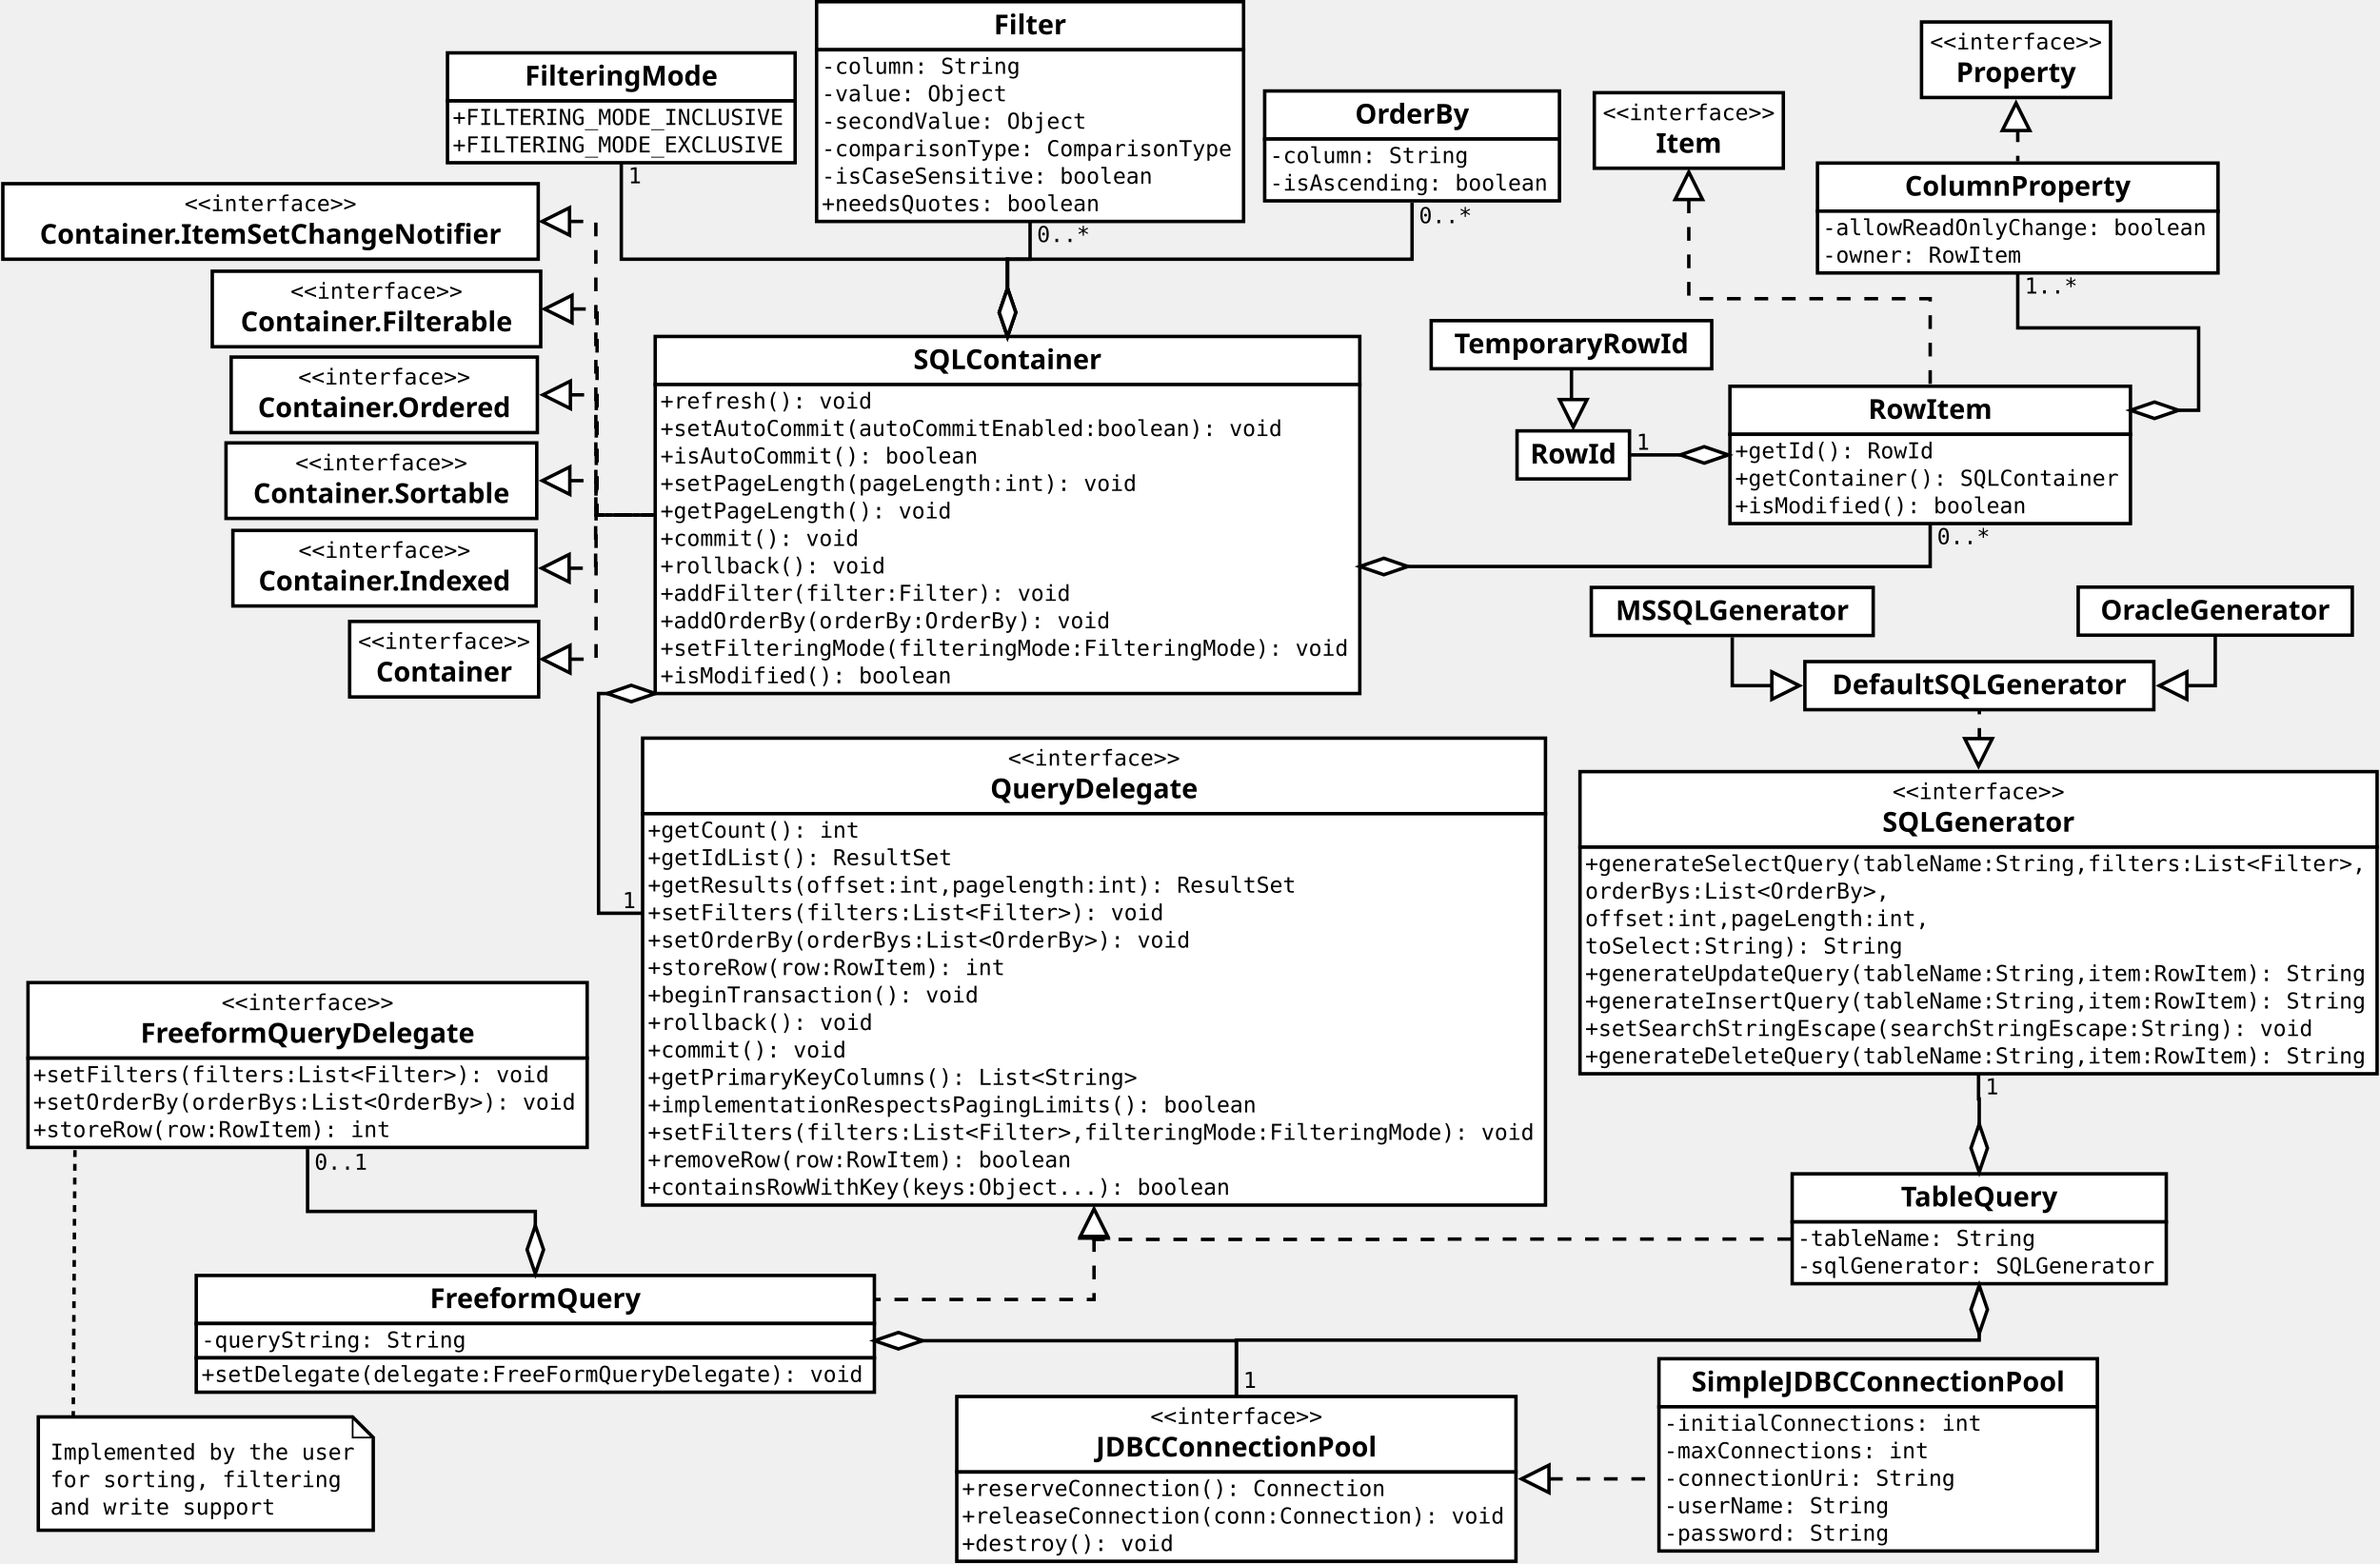
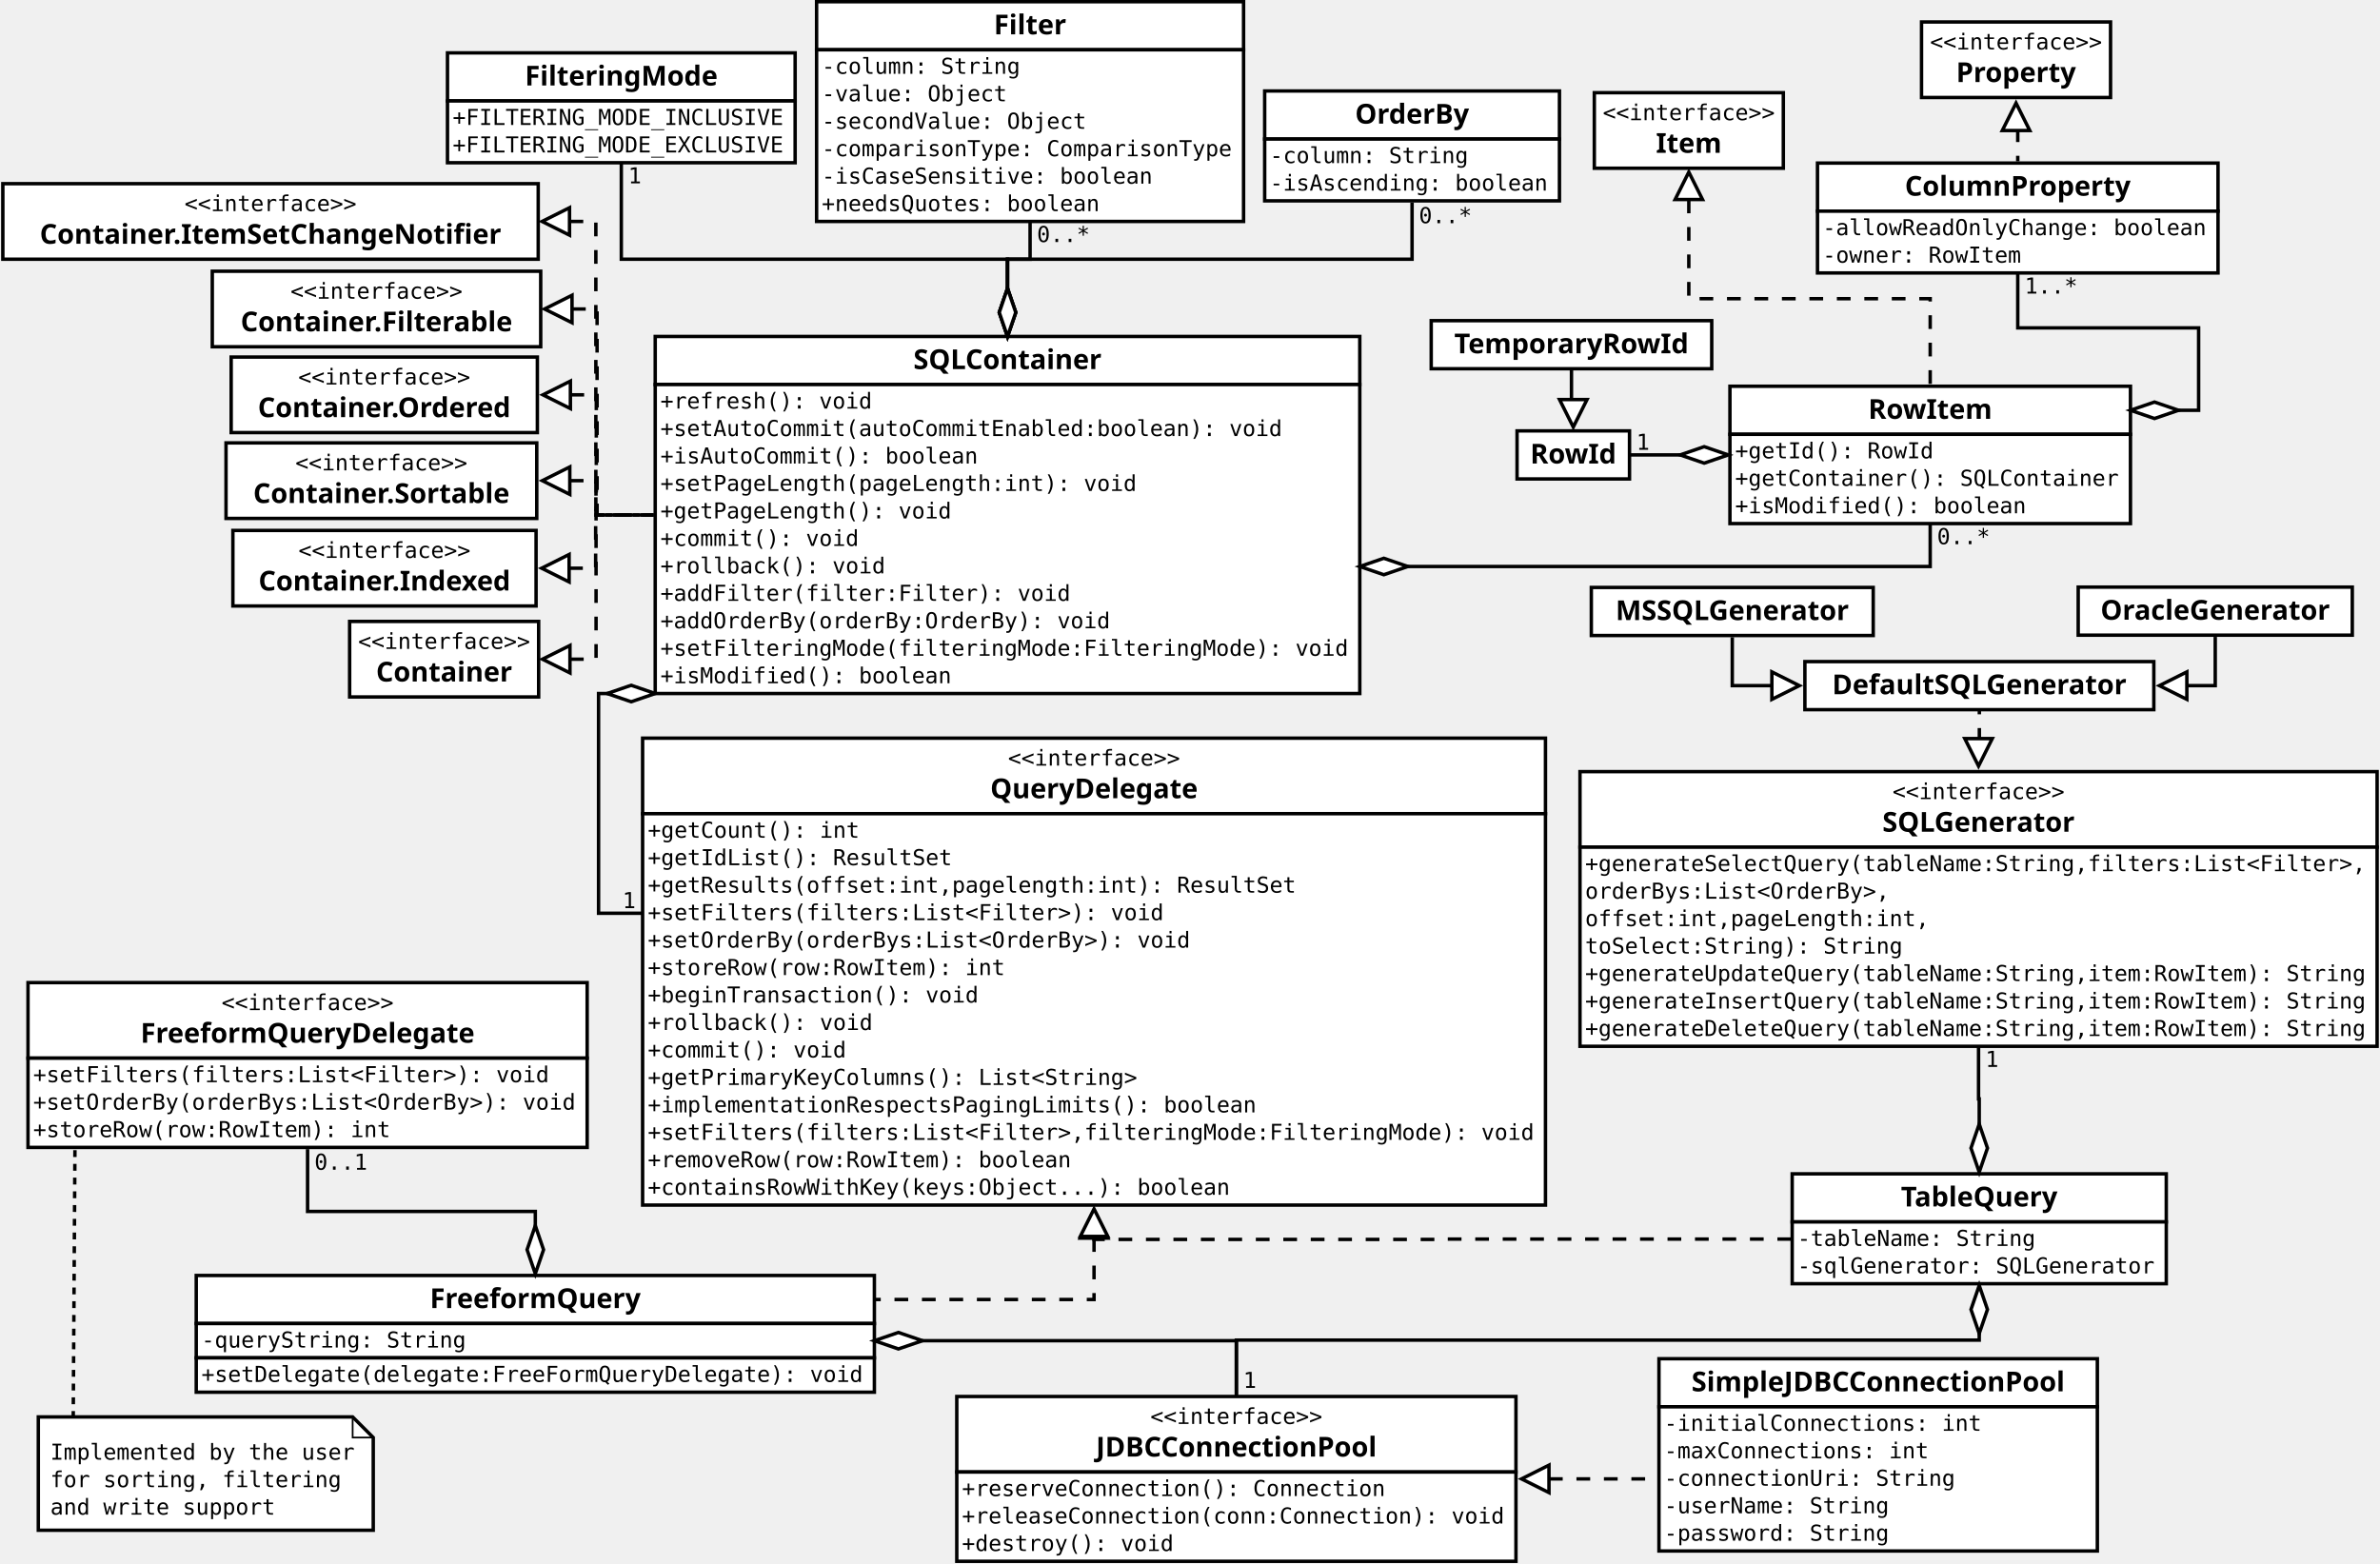
<svg xmlns="http://www.w3.org/2000/svg" width="70cm" height="46cm" viewBox="19 -87 1385 911">
  <g>
    <rect style="fill: #ffffff" x="400" y="109" width="410.4" height="28" />
    <rect style="fill: none; fill-opacity:0; stroke-width: 2; stroke: #000000" x="400" y="109" width="410.4" height="28" />
    <text style="fill: #000000;text-anchor:middle;font-size:16;font-family:sanserif;font-style:normal;font-weight:700" x="605.2" y="128">SQLContainer</text>
    <rect style="fill: #ffffff" x="400" y="137" width="410.4" height="180" />
    <rect style="fill: none; fill-opacity:0; stroke-width: 2; stroke: #000000" x="400" y="137" width="410.4" height="180" />
    <text style="fill: #000000;text-anchor:start;font-size:12.8;font-family:monospace;font-style:normal;font-weight:normal" x="403" y="151">+refresh(): void</text>
    <text style="fill: #000000;text-anchor:start;font-size:12.8;font-family:monospace;font-style:normal;font-weight:normal" x="403" y="167">+setAutoCommit(autoCommitEnabled:boolean): void</text>
    <text style="fill: #000000;text-anchor:start;font-size:12.8;font-family:monospace;font-style:normal;font-weight:normal" x="403" y="183">+isAutoCommit(): boolean</text>
    <text style="fill: #000000;text-anchor:start;font-size:12.8;font-family:monospace;font-style:normal;font-weight:normal" x="403" y="199">+setPageLength(pageLength:int): void</text>
    <text style="fill: #000000;text-anchor:start;font-size:12.8;font-family:monospace;font-style:normal;font-weight:normal" x="403" y="215">+getPageLength(): void</text>
    <text style="fill: #000000;text-anchor:start;font-size:12.8;font-family:monospace;font-style:normal;font-weight:normal" x="403" y="231">+commit(): void</text>
    <text style="fill: #000000;text-anchor:start;font-size:12.8;font-family:monospace;font-style:normal;font-weight:normal" x="403" y="247">+rollback(): void</text>
    <text style="fill: #000000;text-anchor:start;font-size:12.8;font-family:monospace;font-style:normal;font-weight:normal" x="403" y="263">+addFilter(filter:Filter): void</text>
    <text style="fill: #000000;text-anchor:start;font-size:12.8;font-family:monospace;font-style:normal;font-weight:normal" x="403" y="279">+addOrderBy(orderBy:OrderBy): void</text>
    <text style="fill: #000000;text-anchor:start;font-size:12.8;font-family:monospace;font-style:normal;font-weight:normal" x="403" y="295">+setFilteringMode(filteringMode:FilteringMode): void</text>
    <text style="fill: #000000;text-anchor:start;font-size:12.8;font-family:monospace;font-style:normal;font-weight:normal" x="403" y="311">+isModified(): boolean</text>
  </g>
  <g>
    <rect style="fill: #ffffff" x="222" y="275" width="110.1" height="44" />
    <rect style="fill: none; fill-opacity:0; stroke-width: 2; stroke: #000000" x="222" y="275" width="110.1" height="44" />
    <text style="fill: #000000;text-anchor:middle;font-size:12.8;font-family:monospace;font-style:normal;font-weight:normal" x="277.05" y="291">&lt;&lt;interface&gt;&gt;</text>
    <text style="fill: #000000;text-anchor:middle;font-size:16;font-family:sanserif;font-style:normal;font-weight:700" x="277.05" y="310">Container</text>
  </g>
  <g>
    <rect style="fill: #ffffff" x="153" y="121" width="178.35" height="44" />
    <rect style="fill: none; fill-opacity:0; stroke-width: 2; stroke: #000000" x="153" y="121" width="178.35" height="44" />
    <text style="fill: #000000;text-anchor:middle;font-size:12.8;font-family:monospace;font-style:normal;font-weight:normal" x="242.175" y="137">&lt;&lt;interface&gt;&gt;</text>
    <text style="fill: #000000;text-anchor:middle;font-size:16;font-family:sanserif;font-style:normal;font-weight:700" x="242.175" y="156">Container.Ordered</text>
  </g>
  <g>
    <rect style="fill: #ffffff" x="142" y="71" width="191.3" height="44" />
    <rect style="fill: none; fill-opacity:0; stroke-width: 2; stroke: #000000" x="142" y="71" width="191.3" height="44" />
    <text style="fill: #000000;text-anchor:middle;font-size:12.8;font-family:monospace;font-style:normal;font-weight:normal" x="237.65" y="87">&lt;&lt;interface&gt;&gt;</text>
    <text style="fill: #000000;text-anchor:middle;font-size:16;font-family:sanserif;font-style:normal;font-weight:700" x="237.65" y="106">Container.Filterable</text>
  </g>
  <g>
    <rect style="fill: #ffffff" x="154" y="222" width="176.6" height="44" />
    <rect style="fill: none; fill-opacity:0; stroke-width: 2; stroke: #000000" x="154" y="222" width="176.6" height="44" />
    <text style="fill: #000000;text-anchor:middle;font-size:12.8;font-family:monospace;font-style:normal;font-weight:normal" x="242.3" y="238">&lt;&lt;interface&gt;&gt;</text>
    <text style="fill: #000000;text-anchor:middle;font-size:16;font-family:sanserif;font-style:normal;font-weight:700" x="242.3" y="257">Container.Indexed</text>
  </g>
  <g>
    <rect style="fill: #ffffff" x="150" y="171" width="181" height="44" />
    <rect style="fill: none; fill-opacity:0; stroke-width: 2; stroke: #000000" x="150" y="171" width="181" height="44" />
    <text style="fill: #000000;text-anchor:middle;font-size:12.8;font-family:monospace;font-style:normal;font-weight:normal" x="240.5" y="187">&lt;&lt;interface&gt;&gt;</text>
    <text style="fill: #000000;text-anchor:middle;font-size:16;font-family:sanserif;font-style:normal;font-weight:700" x="240.5" y="206">Container.Sortable</text>
  </g>
  <g>
    <rect style="fill: #ffffff" x="20" y="20" width="311.85" height="44" />
    <rect style="fill: none; fill-opacity:0; stroke-width: 2; stroke: #000000" x="20" y="20" width="311.85" height="44" />
    <text style="fill: #000000;text-anchor:middle;font-size:12.8;font-family:monospace;font-style:normal;font-weight:normal" x="175.925" y="36">&lt;&lt;interface&gt;&gt;</text>
    <text style="fill: #000000;text-anchor:middle;font-size:16;font-family:sanserif;font-style:normal;font-weight:700" x="175.925" y="55">Container.ItemSetChangeNotifier</text>
  </g>
  <g>
    <polyline style="fill: none; fill-opacity:0; stroke-width: 2; stroke-dasharray: 8; stroke: #000000" points="350.086,42 365.422,42 365.422,213 398.994,213 " />
    <polygon style="fill: #ffffff" points="350.086,34 334.086,42 350.086,50 " />
    <polygon style="fill: none; fill-opacity:0; stroke-width: 2; stroke: #000000" points="350.086,34 334.086,42 350.086,50 " />
  </g>
  <g>
    <polyline style="fill: none; fill-opacity:0; stroke-width: 2; stroke-dasharray: 8; stroke: #000000" points="351.536,93 366.147,93 366.147,213 398.994,213 " />
    <polygon style="fill: #ffffff" points="351.536,85 335.536,93 351.536,101 " />
    <polygon style="fill: none; fill-opacity:0; stroke-width: 2; stroke: #000000" points="351.536,85 335.536,93 351.536,101 " />
  </g>
  <g>
    <polyline style="fill: none; fill-opacity:0; stroke-width: 2; stroke-dasharray: 8; stroke: #000000" points="350.592,143 365.675,143 365.675,213 398.994,213 " />
    <polygon style="fill: #ffffff" points="350.592,135 334.592,143 350.592,151 " />
    <polygon style="fill: none; fill-opacity:0; stroke-width: 2; stroke: #000000" points="350.592,135 334.592,143 350.592,151 " />
  </g>
  <g>
    <polyline style="fill: none; fill-opacity:0; stroke-width: 2; stroke-dasharray: 8; stroke: #000000" points="350.242,193 365.5,193 365.5,213 398.994,213 " />
    <polygon style="fill: #ffffff" points="350.242,185 334.242,193 350.242,201 " />
    <polygon style="fill: none; fill-opacity:0; stroke-width: 2; stroke: #000000" points="350.242,185 334.242,193 350.242,201 " />
  </g>
  <g>
    <polyline style="fill: none; fill-opacity:0; stroke-width: 2; stroke-dasharray: 8; stroke: #000000" points="349.842,244 365.3,244 365.3,213 398.994,213 " />
    <polygon style="fill: #ffffff" points="349.842,236 333.842,244 349.842,252 " />
    <polygon style="fill: none; fill-opacity:0; stroke-width: 2; stroke: #000000" points="349.842,236 333.842,244 349.842,252 " />
  </g>
  <g>
    <polyline style="fill: none; fill-opacity:0; stroke-width: 2; stroke-dasharray: 8; stroke: #000000" points="350.336,297 365.547,297 365.547,213 398.994,213 " />
    <polygon style="fill: #ffffff" points="350.336,289 334.336,297 350.336,305 " />
    <polygon style="fill: none; fill-opacity:0; stroke-width: 2; stroke: #000000" points="350.336,289 334.336,297 350.336,305 " />
  </g>
  <g>
    <rect style="fill: #ffffff" x="494" y="-86" width="248.7" height="28" />
    <rect style="fill: none; fill-opacity:0; stroke-width: 2; stroke: #000000" x="494" y="-86" width="248.7" height="28" />
    <text style="fill: #000000;text-anchor:middle;font-size:16;font-family:sanserif;font-style:normal;font-weight:700" x="618.35" y="-67">Filter</text>
    <rect style="fill: #ffffff" x="494" y="-58" width="248.7" height="100" />
    <rect style="fill: none; fill-opacity:0; stroke-width: 2; stroke: #000000" x="494" y="-58" width="248.7" height="100" />
    <text style="fill: #000000;text-anchor:start;font-size:12.8;font-family:monospace;font-style:normal;font-weight:normal" x="497" y="-44">-column: String</text>
    <text style="fill: #000000;text-anchor:start;font-size:12.8;font-family:monospace;font-style:normal;font-weight:normal" x="497" y="-28">-value: Object</text>
    <text style="fill: #000000;text-anchor:start;font-size:12.8;font-family:monospace;font-style:normal;font-weight:normal" x="497" y="-12">-secondValue: Object</text>
    <text style="fill: #000000;text-anchor:start;font-size:12.8;font-family:monospace;font-style:normal;font-weight:normal" x="497" y="4">-comparisonType: ComparisonType</text>
    <text style="fill: #000000;text-anchor:start;font-size:12.8;font-family:monospace;font-style:normal;font-weight:normal" x="497" y="20">-isCaseSensitive: boolean</text>
    <text style="fill: #000000;text-anchor:start;font-size:12.8;font-family:monospace;font-style:normal;font-weight:normal" x="497" y="36">+needsQuotes: boolean</text>
  </g>
  <g>
    <rect style="fill: #ffffff" x="755" y="-34" width="171.7" height="28" />
    <rect style="fill: none; fill-opacity:0; stroke-width: 2; stroke: #000000" x="755" y="-34" width="171.7" height="28" />
    <text style="fill: #000000;text-anchor:middle;font-size:16;font-family:sanserif;font-style:normal;font-weight:700" x="840.85" y="-15">OrderBy</text>
    <rect style="fill: #ffffff" x="755" y="-6" width="171.7" height="36" />
    <rect style="fill: none; fill-opacity:0; stroke-width: 2; stroke: #000000" x="755" y="-6" width="171.7" height="36" />
    <text style="fill: #000000;text-anchor:start;font-size:12.8;font-family:monospace;font-style:normal;font-weight:normal" x="758" y="8">-column: String</text>
    <text style="fill: #000000;text-anchor:start;font-size:12.8;font-family:monospace;font-style:normal;font-weight:normal" x="758" y="24">-isAscending: boolean</text>
  </g>
  <g>
    <polyline style="fill: none; fill-opacity:0; stroke-width: 2; stroke: #000000" points="605.2,83.828 605.2,64 618.35,64 618.35,42 " />
    <polygon style="fill: #ffffff" points="605.2,109 600.4,95 605.2,81 610,95 " />
    <polygon style="fill: none; fill-opacity:0; stroke-width: 2; stroke: #000000" points="605.2,109 600.4,95 605.2,81 610,95 " />
    <text style="fill: #000000;text-anchor:middle;font-size:12.8;font-family:monospace;font-style:normal;font-weight:normal" x="611.775" y="61" />
    <text style="fill: #000000;text-anchor:start;font-size:12.8;font-family:monospace;font-style:normal;font-weight:normal" x="616.2" y="105" />
    <text style="fill: #000000;text-anchor:start;font-size:12.8;font-family:monospace;font-style:normal;font-weight:normal" x="622.35" y="54">0..*</text>
  </g>
  <g>
    <polyline style="fill: none; fill-opacity:0; stroke-width: 2; stroke: #000000" points="605.2,83.828 605.2,64 840.85,64 840.85,31.008 " />
    <polygon style="fill: #ffffff" points="605.2,109 600.4,95 605.2,81 610,95 " />
    <polygon style="fill: none; fill-opacity:0; stroke-width: 2; stroke: #000000" points="605.2,109 600.4,95 605.2,81 610,95 " />
    <text style="fill: #000000;text-anchor:middle;font-size:12.8;font-family:monospace;font-style:normal;font-weight:normal" x="723.025" y="61" />
    <text style="fill: #000000;text-anchor:start;font-size:12.8;font-family:monospace;font-style:normal;font-weight:normal" x="616.2" y="105" />
    <text style="fill: #000000;text-anchor:start;font-size:12.8;font-family:monospace;font-style:normal;font-weight:normal" x="844.85" y="43.008"> 0..*</text>
    <text style="fill: #000000;text-anchor:start;font-size:12.8;font-family:monospace;font-style:normal;font-weight:normal" x="844.85" y="59.008" />
  </g>
  <g>
    <rect style="fill: #ffffff" x="1026" y="138" width="233.3" height="28" />
    <rect style="fill: none; fill-opacity:0; stroke-width: 2; stroke: #000000" x="1026" y="138" width="233.3" height="28" />
    <text style="fill: #000000;text-anchor:middle;font-size:16;font-family:sanserif;font-style:normal;font-weight:700" x="1142.65" y="157">RowItem</text>
    <rect style="fill: #ffffff" x="1026" y="166" width="233.3" height="52" />
    <rect style="fill: none; fill-opacity:0; stroke-width: 2; stroke: #000000" x="1026" y="166" width="233.3" height="52" />
    <text style="fill: #000000;text-anchor:start;font-size:12.8;font-family:monospace;font-style:normal;font-weight:normal" x="1029" y="180">+getId(): RowId</text>
    <text style="fill: #000000;text-anchor:start;font-size:12.8;font-family:monospace;font-style:normal;font-weight:normal" x="1029" y="196">+getContainer(): SQLContainer</text>
    <text style="fill: #000000;text-anchor:start;font-size:12.8;font-family:monospace;font-style:normal;font-weight:normal" x="1029" y="212">+isModified(): boolean</text>
  </g>
  <g>
    <polyline style="fill: none; fill-opacity:0; stroke-width: 2; stroke: #000000" points="835.572,243 1142.65,243 1142.65,218 " />
    <polygon style="fill: #ffffff" points="810.4,243 824.4,238.2 838.4,243 824.4,247.8 " />
    <polygon style="fill: none; fill-opacity:0; stroke-width: 2; stroke: #000000" points="810.4,243 824.4,238.2 838.4,243 824.4,247.8 " />
    <text style="fill: #000000;text-anchor:middle;font-size:12.8;font-family:monospace;font-style:normal;font-weight:normal" x="976.525" y="240" />
    <text style="fill: #000000;text-anchor:start;font-size:12.8;font-family:monospace;font-style:normal;font-weight:normal" x="842.4" y="240" />
    <text style="fill: #000000;text-anchor:start;font-size:12.8;font-family:monospace;font-style:normal;font-weight:normal" x="1146.65" y="230">0..*</text>
  </g>
  <g>
    <rect style="fill: #ffffff" x="947.002" y="-33" width="110.1" height="44" />
    <rect style="fill: none; fill-opacity:0; stroke-width: 2; stroke: #000000" x="947.002" y="-33" width="110.1" height="44" />
    <text style="fill: #000000;text-anchor:middle;font-size:12.8;font-family:monospace;font-style:normal;font-weight:normal" x="1002.05" y="-17">&lt;&lt;interface&gt;&gt;</text>
    <text style="fill: #000000;text-anchor:middle;font-size:16;font-family:sanserif;font-style:normal;font-weight:700" x="1002.05" y="2">Item</text>
  </g>
  <g>
    <polyline style="fill: none; fill-opacity:0; stroke-width: 2; stroke-dasharray: 8; stroke: #000000" points="1002.05,29.236 1002.05,87 1142.65,87 1142.65,138 " />
    <polygon style="fill: #ffffff" points="1010.05,29.236 1002.05,13.236 994.052,29.236 " />
    <polygon style="fill: none; fill-opacity:0; stroke-width: 2; stroke: #000000" points="1010.05,29.236 1002.05,13.236 994.052,29.236 " />
  </g>
  <g>
    <rect style="fill: #ffffff" x="902.002" y="164" width="65.5" height="28" />
    <rect style="fill: none; fill-opacity:0; stroke-width: 2; stroke: #000000" x="902.002" y="164" width="65.5" height="28" />
    <text style="fill: #000000;text-anchor:middle;font-size:16;font-family:sanserif;font-style:normal;font-weight:700" x="934.752" y="183">RowId</text>
  </g>
  <g>
    <polyline style="fill: none; fill-opacity:0; stroke-width: 2; stroke: #000000" points="999.838,178 992,178 992,178 967.502,178 " />
    <polygon style="fill: #ffffff" points="1025.01,178 1011.01,182.8 997.01,178 1011.01,173.2 " />
    <polygon style="fill: none; fill-opacity:0; stroke-width: 2; stroke: #000000" points="1025.01,178 1011.01,182.8 997.01,178 1011.01,173.2 " />
    <text style="fill: #000000;text-anchor:middle;font-size:12.8;font-family:monospace;font-style:normal;font-weight:normal" x="992" y="175" />
    <text style="fill: #000000;text-anchor:end;font-size:12.8;font-family:monospace;font-style:normal;font-weight:normal" x="993.01" y="175" />
    <text style="fill: #000000;text-anchor:start;font-size:12.8;font-family:monospace;font-style:normal;font-weight:normal" x="971.502" y="175">1</text>
  </g>
  <g>
    <rect style="fill: #ffffff" x="1077" y="8" width="233.3" height="28" />
    <rect style="fill: none; fill-opacity:0; stroke-width: 2; stroke: #000000" x="1077" y="8" width="233.3" height="28" />
    <text style="fill: #000000;text-anchor:middle;font-size:16;font-family:sanserif;font-style:normal;font-weight:700" x="1193.65" y="27">ColumnProperty</text>
    <rect style="fill: #ffffff" x="1077" y="36" width="233.3" height="36" />
    <rect style="fill: none; fill-opacity:0; stroke-width: 2; stroke: #000000" x="1077" y="36" width="233.3" height="36" />
    <text style="fill: #000000;text-anchor:start;font-size:12.8;font-family:monospace;font-style:normal;font-weight:normal" x="1080" y="50">-allowReadOnlyChange: boolean</text>
    <text style="fill: #000000;text-anchor:start;font-size:12.8;font-family:monospace;font-style:normal;font-weight:normal" x="1080" y="66">-owner: RowItem</text>
  </g>
  <g>
    <rect style="fill: #ffffff" x="1137.6" y="-74.2" width="110.1" height="44" />
    <rect style="fill: none; fill-opacity:0; stroke-width: 2; stroke: #000000" x="1137.6" y="-74.2" width="110.1" height="44" />
    <text style="fill: #000000;text-anchor:middle;font-size:12.8;font-family:monospace;font-style:normal;font-weight:normal" x="1192.65" y="-58.2">&lt;&lt;interface&gt;&gt;</text>
    <text style="fill: #000000;text-anchor:middle;font-size:16;font-family:sanserif;font-style:normal;font-weight:700" x="1192.65" y="-39.2">Property</text>
  </g>
  <g>
    <polyline style="fill: none; fill-opacity:0; stroke-width: 2; stroke-dasharray: 8; stroke: #000000" points="1192.65,-10.958 1192.65,-11.101 1193.65,-11.101 1193.65,6.992 " />
    <polygon style="fill: #ffffff" points="1200.65,-10.958 1192.65,-26.958 1184.65,-10.958 " />
    <polygon style="fill: none; fill-opacity:0; stroke-width: 2; stroke: #000000" points="1200.65,-10.958 1192.65,-26.958 1184.65,-10.958 " />
  </g>
  <g>
    <polyline style="fill: none; fill-opacity:0; stroke-width: 2; stroke: #000000" points="1284.47,152 1299,152 1299,104 1193.65,104 1193.65,72 " />
    <polygon style="fill: #ffffff" points="1259.3,152 1273.3,147.2 1287.3,152 1273.3,156.8 " />
    <polygon style="fill: none; fill-opacity:0; stroke-width: 2; stroke: #000000" points="1259.3,152 1273.3,147.2 1287.3,152 1273.3,156.8 " />
    <text style="fill: #000000;text-anchor:middle;font-size:12.8;font-family:monospace;font-style:normal;font-weight:normal" x="1246.33" y="101" />
    <text style="fill: #000000;text-anchor:start;font-size:12.8;font-family:monospace;font-style:normal;font-weight:normal" x="1291.3" y="149" />
    <text style="fill: #000000;text-anchor:start;font-size:12.8;font-family:monospace;font-style:normal;font-weight:normal" x="1197.65" y="84">1..*</text>
  </g>
  <g>
    <rect style="fill: #ffffff" x="392.658" y="343" width="525.9" height="44" />
    <rect style="fill: none; fill-opacity:0; stroke-width: 2; stroke: #000000" x="392.658" y="343" width="525.9" height="44" />
    <text style="fill: #000000;text-anchor:middle;font-size:12.8;font-family:monospace;font-style:normal;font-weight:normal" x="655.608" y="359">&lt;&lt;interface&gt;&gt;</text>
    <text style="fill: #000000;text-anchor:middle;font-size:16;font-family:sanserif;font-style:normal;font-weight:700" x="655.608" y="378">QueryDelegate</text>
    <rect style="fill: #ffffff" x="392.658" y="387" width="525.9" height="228" />
    <rect style="fill: none; fill-opacity:0; stroke-width: 2; stroke: #000000" x="392.658" y="387" width="525.9" height="228" />
    <text style="fill: #000000;text-anchor:start;font-size:12.8;font-family:monospace;font-style:normal;font-weight:normal" x="395.658" y="401">+getCount(): int</text>
    <text style="fill: #000000;text-anchor:start;font-size:12.8;font-family:monospace;font-style:normal;font-weight:normal" x="395.658" y="417">+getIdList(): ResultSet</text>
    <text style="fill: #000000;text-anchor:start;font-size:12.8;font-family:monospace;font-style:normal;font-weight:normal" x="395.658" y="433">+getResults(offset:int,pagelength:int): ResultSet</text>
    <text style="fill: #000000;text-anchor:start;font-size:12.8;font-family:monospace;font-style:normal;font-weight:normal" x="395.658" y="449">+setFilters(filters:List&lt;Filter&gt;): void</text>
    <text style="fill: #000000;text-anchor:start;font-size:12.8;font-family:monospace;font-style:normal;font-weight:normal" x="395.658" y="465">+setOrderBy(orderBys:List&lt;OrderBy&gt;): void</text>
    <text style="fill: #000000;text-anchor:start;font-size:12.8;font-family:monospace;font-style:normal;font-weight:normal" x="395.658" y="481">+storeRow(row:RowItem): int</text>
    <text style="fill: #000000;text-anchor:start;font-size:12.8;font-family:monospace;font-style:normal;font-weight:normal" x="395.658" y="497">+beginTransaction(): void</text>
    <text style="fill: #000000;text-anchor:start;font-size:12.8;font-family:monospace;font-style:normal;font-weight:normal" x="395.658" y="513">+rollback(): void</text>
    <text style="fill: #000000;text-anchor:start;font-size:12.8;font-family:monospace;font-style:normal;font-weight:normal" x="395.658" y="529">+commit(): void</text>
    <text style="fill: #000000;text-anchor:start;font-size:12.8;font-family:monospace;font-style:normal;font-weight:normal" x="395.658" y="545">+getPrimaryKeyColumns(): List&lt;String&gt;</text>
    <text style="fill: #000000;text-anchor:start;font-size:12.8;font-family:monospace;font-style:normal;font-weight:normal" x="395.658" y="561">+implementationRespectsPagingLimits(): boolean</text>
    <text style="fill: #000000;text-anchor:start;font-size:12.8;font-family:monospace;font-style:normal;font-weight:normal" x="395.658" y="577">+setFilters(filters:List&lt;Filter&gt;,filteringMode:FilteringMode): void</text>
    <text style="fill: #000000;text-anchor:start;font-size:12.8;font-family:monospace;font-style:normal;font-weight:normal" x="395.658" y="593">+removeRow(row:RowItem): boolean</text>
    <text style="fill: #000000;text-anchor:start;font-size:12.8;font-family:monospace;font-style:normal;font-weight:normal" x="395.658" y="609">+containsRowWithKey(keys:Object...): boolean</text>
  </g>
  <g>
    <polyline style="fill: none; fill-opacity:0; stroke-width: 2; stroke: #000000" points="374.828,317 367,317 367,445 392.658,445 " />
    <polygon style="fill: #ffffff" points="400,317 386,321.8 372,317 386,312.2 " />
    <polygon style="fill: none; fill-opacity:0; stroke-width: 2; stroke: #000000" points="400,317 386,321.8 372,317 386,312.2 " />
    <text style="fill: #000000;text-anchor:start;font-size:12.8;font-family:monospace;font-style:normal;font-weight:normal" x="369" y="378" />
    <text style="fill: #000000;text-anchor:end;font-size:12.8;font-family:monospace;font-style:normal;font-weight:normal" x="368" y="314" />
    <text style="fill: #000000;text-anchor:end;font-size:12.8;font-family:monospace;font-style:normal;font-weight:normal" x="388.658" y="442">1</text>
  </g>
  <g>
    <rect style="fill: #ffffff" x="132.658" y="656" width="395" height="28" />
    <rect style="fill: none; fill-opacity:0; stroke-width: 2; stroke: #000000" x="132.658" y="656" width="395" height="28" />
    <text style="fill: #000000;text-anchor:middle;font-size:16;font-family:sanserif;font-style:normal;font-weight:700" x="330.158" y="675">FreeformQuery</text>
    <rect style="fill: #ffffff" x="132.658" y="684" width="395" height="20" />
    <rect style="fill: none; fill-opacity:0; stroke-width: 2; stroke: #000000" x="132.658" y="684" width="395" height="20" />
    <text style="fill: #000000;text-anchor:start;font-size:12.8;font-family:monospace;font-style:normal;font-weight:normal" x="135.658" y="698">-queryString: String</text>
    <rect style="fill: #ffffff" x="132.658" y="704" width="395" height="20" />
    <rect style="fill: none; fill-opacity:0; stroke-width: 2; stroke: #000000" x="132.658" y="704" width="395" height="20" />
    <text style="fill: #000000;text-anchor:start;font-size:12.8;font-family:monospace;font-style:normal;font-weight:normal" x="135.658" y="718">+setDelegate(delegate:FreeFormQueryDelegate): void</text>
  </g>
  <g>
    <rect style="fill: #ffffff" x="1062.26" y="596.8" width="217.9" height="28" />
    <rect style="fill: none; fill-opacity:0; stroke-width: 2; stroke: #000000" x="1062.26" y="596.8" width="217.9" height="28" />
    <text style="fill: #000000;text-anchor:middle;font-size:16;font-family:sanserif;font-style:normal;font-weight:700" x="1171.21" y="615.8">TableQuery</text>
    <rect style="fill: #ffffff" x="1062.26" y="624.8" width="217.9" height="36" />
    <rect style="fill: none; fill-opacity:0; stroke-width: 2; stroke: #000000" x="1062.26" y="624.8" width="217.9" height="36" />
    <text style="fill: #000000;text-anchor:start;font-size:12.8;font-family:monospace;font-style:normal;font-weight:normal" x="1065.26" y="638.8">-tableName: String</text>
    <text style="fill: #000000;text-anchor:start;font-size:12.8;font-family:monospace;font-style:normal;font-weight:normal" x="1065.26" y="654.8">-sqlGenerator: SQLGenerator</text>
  </g>
  <g>
    <polyline style="fill: none; fill-opacity:0; stroke-width: 2; stroke-dasharray: 8; stroke: #000000" points="655.608,634.244 655.608,670 527.658,670 " />
    <polygon style="fill: #ffffff" points="663.608,634.244 655.608,618.244 647.608,634.244 " />
    <polygon style="fill: none; fill-opacity:0; stroke-width: 2; stroke: #000000" points="663.608,634.244 655.608,618.244 647.608,634.244 " />
  </g>
  <g>
    <polyline style="fill: none; fill-opacity:0; stroke-width: 2; stroke-dasharray: 8; stroke: #000000" points="655.608,633.236 655.608,635 858.933,635 858.933,634.8 1062.26,634.8 " />
    <polygon style="fill: #ffffff" points="663.608,633.236 655.608,617.236 647.608,633.236 " />
    <polygon style="fill: none; fill-opacity:0; stroke-width: 2; stroke: #000000" points="663.608,633.236 655.608,617.236 647.608,633.236 " />
  </g>
  <g>
    <rect style="fill: #ffffff" x="575.658" y="726.5" width="325.7" height="44" />
    <rect style="fill: none; fill-opacity:0; stroke-width: 2; stroke: #000000" x="575.658" y="726.5" width="325.7" height="44" />
    <text style="fill: #000000;text-anchor:middle;font-size:12.8;font-family:monospace;font-style:normal;font-weight:normal" x="738.508" y="742.5">&lt;&lt;interface&gt;&gt;</text>
    <text style="fill: #000000;text-anchor:middle;font-size:16;font-family:sanserif;font-style:normal;font-weight:700" x="738.508" y="761.5">JDBCConnectionPool</text>
    <rect style="fill: #ffffff" x="575.658" y="770.5" width="325.7" height="52" />
    <rect style="fill: none; fill-opacity:0; stroke-width: 2; stroke: #000000" x="575.658" y="770.5" width="325.7" height="52" />
    <text style="fill: #000000;text-anchor:start;font-size:12.8;font-family:monospace;font-style:normal;font-weight:normal" x="578.658" y="784.5">+reserveConnection(): Connection</text>
    <text style="fill: #000000;text-anchor:start;font-size:12.8;font-family:monospace;font-style:normal;font-weight:normal" x="578.658" y="800.5">+releaseConnection(conn:Connection): void</text>
    <text style="fill: #000000;text-anchor:start;font-size:12.8;font-family:monospace;font-style:normal;font-weight:normal" x="578.658" y="816.5">+destroy(): void</text>
  </g>
  <g>
    <polyline style="fill: none; fill-opacity:0; stroke-width: 2; stroke: #000000" points="552.83,694 738.508,694 738.508,726.5 " />
    <polygon style="fill: #ffffff" points="527.658,694 541.658,689.2 555.658,694 541.658,698.8 " />
    <polygon style="fill: none; fill-opacity:0; stroke-width: 2; stroke: #000000" points="527.658,694 541.658,689.2 555.658,694 541.658,698.8 " />
    <text style="fill: #000000;text-anchor:middle;font-size:12.8;font-family:monospace;font-style:normal;font-weight:normal" x="633.083" y="691" />
    <text style="fill: #000000;text-anchor:start;font-size:12.8;font-family:monospace;font-style:normal;font-weight:normal" x="559.658" y="691" />
    <text style="fill: #000000;text-anchor:start;font-size:12.8;font-family:monospace;font-style:normal;font-weight:normal" x="742.508" y="722.5" />
  </g>
  <g>
    <polyline style="fill: none; fill-opacity:0; stroke-width: 2; stroke: #000000" points="1171.21,686.98 1171.21,693.651 738.508,693.651 738.508,725.494 " />
    <polygon style="fill: #ffffff" points="1171.21,661.808 1176.01,675.808 1171.21,689.808 1166.41,675.808 " />
    <polygon style="fill: none; fill-opacity:0; stroke-width: 2; stroke: #000000" points="1171.21,661.808 1176.01,675.808 1171.21,689.808 1166.41,675.808 " />
    <text style="fill: #000000;text-anchor:middle;font-size:12.8;font-family:monospace;font-style:normal;font-weight:normal" x="954.858" y="690.651" />
    <text style="fill: #000000;text-anchor:start;font-size:12.8;font-family:monospace;font-style:normal;font-weight:normal" x="1182.21" y="673.808" />
    <text style="fill: #000000;text-anchor:start;font-size:12.8;font-family:monospace;font-style:normal;font-weight:normal" x="742.508" y="721.494">1</text>
  </g>
  <g>
    <rect style="fill: #ffffff" x="984.658" y="704.5" width="255.35" height="28" />
    <rect style="fill: none; fill-opacity:0; stroke-width: 2; stroke: #000000" x="984.658" y="704.5" width="255.35" height="28" />
    <text style="fill: #000000;text-anchor:middle;font-size:16;font-family:sanserif;font-style:normal;font-weight:700" x="1112.33" y="723.5">SimpleJDBCConnectionPool</text>
    <rect style="fill: #ffffff" x="984.658" y="732.5" width="255.35" height="84" />
    <rect style="fill: none; fill-opacity:0; stroke-width: 2; stroke: #000000" x="984.658" y="732.5" width="255.35" height="84" />
    <text style="fill: #000000;text-anchor:start;font-size:12.8;font-family:monospace;font-style:normal;font-weight:normal" x="987.658" y="746.5">-initialConnections: int</text>
    <text style="fill: #000000;text-anchor:start;font-size:12.8;font-family:monospace;font-style:normal;font-weight:normal" x="987.658" y="762.5">-maxConnections: int</text>
    <text style="fill: #000000;text-anchor:start;font-size:12.8;font-family:monospace;font-style:normal;font-weight:normal" x="987.658" y="778.5">-connectionUri: String</text>
    <text style="fill: #000000;text-anchor:start;font-size:12.8;font-family:monospace;font-style:normal;font-weight:normal" x="987.658" y="794.5">-userName: String</text>
    <text style="fill: #000000;text-anchor:start;font-size:12.8;font-family:monospace;font-style:normal;font-weight:normal" x="987.658" y="810.5">-password: String</text>
  </g>
  <g>
    <polyline style="fill: none; fill-opacity:0; stroke-width: 2; stroke-dasharray: 8; stroke: #000000" points="920.599,774.5 984.658,774.5 984.658,774.5 " />
    <polygon style="fill: #ffffff" points="920.599,766.5 904.599,774.5 920.599,782.5 " />
    <polygon style="fill: none; fill-opacity:0; stroke-width: 2; stroke: #000000" points="920.599,766.5 904.599,774.5 920.599,782.5 " />
  </g>
  <g>
    <rect style="fill: #ffffff" x="938.658" y="362.5" width="464.3" height="44" />
    <rect style="fill: none; fill-opacity:0; stroke-width: 2; stroke: #000000" x="938.658" y="362.5" width="464.3" height="44" />
    <text style="fill: #000000;text-anchor:middle;font-size:12.8;font-family:monospace;font-style:normal;font-weight:normal" x="1170.81" y="378.5">&lt;&lt;interface&gt;&gt;</text>
    <text style="fill: #000000;text-anchor:middle;font-size:16;font-family:sanserif;font-style:normal;font-weight:700" x="1170.81" y="397.5">SQLGenerator</text>
-     <rect style="fill: #ffffff" x="938.658" y="406.5" width="464.3" height="132" />
-     <rect style="fill: none; fill-opacity:0; stroke-width: 2; stroke: #000000" x="938.658" y="406.5" width="464.3" height="132" />
+     <rect style="fill: #ffffff" x="938.658" y="406.5" width="464.3" height="116" />
+     <rect style="fill: none; fill-opacity:0; stroke-width: 2; stroke: #000000" x="938.658" y="406.5" width="464.3" height="116" />
    <text style="fill: #000000;text-anchor:start;font-size:12.8;font-family:monospace;font-style:normal;font-weight:normal" x="941.658" y="420.5">+generateSelectQuery(tableName:String,filters:List&lt;Filter&gt;,</text>
    <text style="fill: #000000;text-anchor:start;font-size:12.8;font-family:monospace;font-style:normal;font-weight:normal" x="941.658" y="436.5">                     orderBys:List&lt;OrderBy&gt;,</text>
    <text style="fill: #000000;text-anchor:start;font-size:12.8;font-family:monospace;font-style:normal;font-weight:normal" x="941.658" y="452.5">                     offset:int,pageLength:int,</text>
    <text style="fill: #000000;text-anchor:start;font-size:12.8;font-family:monospace;font-style:normal;font-weight:normal" x="941.658" y="468.5">                     toSelect:String): String</text>
    <text style="fill: #000000;text-anchor:start;font-size:12.8;font-family:monospace;font-style:normal;font-weight:normal" x="941.658" y="484.5">+generateUpdateQuery(tableName:String,item:RowItem): String</text>
    <text style="fill: #000000;text-anchor:start;font-size:12.8;font-family:monospace;font-style:normal;font-weight:normal" x="941.658" y="500.5">+generateInsertQuery(tableName:String,item:RowItem): String</text>
-     <text style="fill: #000000;text-anchor:start;font-size:12.8;font-family:monospace;font-style:normal;font-weight:normal" x="941.658" y="516.5">+setSearchStringEscape(searchStringEscape:String): void</text>
-     <text style="fill: #000000;text-anchor:start;font-size:12.8;font-family:monospace;font-style:normal;font-weight:normal" x="941.658" y="532.5">+generateDeleteQuery(tableName:String,item:RowItem): String</text>
-   </g>
-   <g>
-     <polyline style="fill: none; fill-opacity:0; stroke-width: 2; stroke: #000000" points="1171.21,570.631 1171.21,553.146 1170.81,553.146 1170.81,538.5 " />
+     <text style="fill: #000000;text-anchor:start;font-size:12.8;font-family:monospace;font-style:normal;font-weight:normal" x="941.658" y="516.5">+generateDeleteQuery(tableName:String,item:RowItem): String</text>
+   </g>
+   <g>
+     <polyline style="fill: none; fill-opacity:0; stroke-width: 2; stroke: #000000" points="1171.21,570.631 1171.21,553.146 1170.81,553.146 1170.81,522.5 " />
    <polygon style="fill: #ffffff" points="1171.21,595.803 1166.41,581.803 1171.21,567.803 1176.01,581.803 " />
    <polygon style="fill: none; fill-opacity:0; stroke-width: 2; stroke: #000000" points="1171.21,595.803 1166.41,581.803 1171.21,567.803 1176.01,581.803 " />
    <text style="fill: #000000;text-anchor:middle;font-size:12.8;font-family:monospace;font-style:normal;font-weight:normal" x="1171.01" y="550.146" />
    <text style="fill: #000000;text-anchor:start;font-size:12.8;font-family:monospace;font-style:normal;font-weight:normal" x="1182.21" y="591.803" />
-     <text style="fill: #000000;text-anchor:start;font-size:12.8;font-family:monospace;font-style:normal;font-weight:normal" x="1174.81" y="550.5">1</text>
+     <text style="fill: #000000;text-anchor:start;font-size:12.8;font-family:monospace;font-style:normal;font-weight:normal" x="1174.81" y="534.5">1</text>
  </g>
  <g>
    <rect style="fill: #ffffff" x="1069.66" y="298.404" width="203.25" height="28" />
    <rect style="fill: none; fill-opacity:0; stroke-width: 2; stroke: #000000" x="1069.66" y="298.404" width="203.25" height="28" />
    <text style="fill: #000000;text-anchor:middle;font-size:16;font-family:sanserif;font-style:normal;font-weight:700" x="1171.28" y="317.404">DefaultSQLGenerator</text>
  </g>
  <g>
    <rect style="fill: #ffffff" x="945.258" y="255.204" width="164.2" height="28" />
    <rect style="fill: none; fill-opacity:0; stroke-width: 2; stroke: #000000" x="945.258" y="255.204" width="164.2" height="28" />
    <text style="fill: #000000;text-anchor:middle;font-size:16;font-family:sanserif;font-style:normal;font-weight:700" x="1027.36" y="274.204">MSSQLGenerator</text>
  </g>
  <g>
    <rect style="fill: #ffffff" x="1228.86" y="255.004" width="159.65" height="28" />
    <rect style="fill: none; fill-opacity:0; stroke-width: 2; stroke: #000000" x="1228.86" y="255.004" width="159.65" height="28" />
    <text style="fill: #000000;text-anchor:middle;font-size:16;font-family:sanserif;font-style:normal;font-weight:700" x="1308.68" y="274.004">OracleGenerator</text>
  </g>
  <g>
    <polyline style="fill: none; fill-opacity:0; stroke-width: 2; stroke: #000000" points="1050.42,312.404 1027.36,312.404 1027.36,284.211 " />
    <polygon style="fill: #ffffff" points="1050.42,320.404 1066.42,312.404 1050.42,304.404 " />
    <polygon style="fill: none; fill-opacity:0; stroke-width: 2; stroke: #000000" points="1050.42,320.404 1066.42,312.404 1050.42,304.404 " />
  </g>
  <g>
    <polyline style="fill: none; fill-opacity:0; stroke-width: 2; stroke: #000000" points="1292.15,312.404 1308.68,312.404 1308.68,284.011 " />
    <polygon style="fill: #ffffff" points="1292.15,304.404 1276.15,312.404 1292.15,320.404 " />
    <polygon style="fill: none; fill-opacity:0; stroke-width: 2; stroke: #000000" points="1292.15,304.404 1276.15,312.404 1292.15,320.404 " />
  </g>
  <g>
    <rect style="fill: #ffffff" x="34.658" y="485.404" width="325.7" height="44" />
    <rect style="fill: none; fill-opacity:0; stroke-width: 2; stroke: #000000" x="34.658" y="485.404" width="325.7" height="44" />
    <text style="fill: #000000;text-anchor:middle;font-size:12.8;font-family:monospace;font-style:normal;font-weight:normal" x="197.508" y="501.404">&lt;&lt;interface&gt;&gt;</text>
    <text style="fill: #000000;text-anchor:middle;font-size:16;font-family:sanserif;font-style:normal;font-weight:700" x="197.508" y="520.404">FreeformQueryDelegate</text>
    <rect style="fill: #ffffff" x="34.658" y="529.404" width="325.7" height="52" />
    <rect style="fill: none; fill-opacity:0; stroke-width: 2; stroke: #000000" x="34.658" y="529.404" width="325.7" height="52" />
    <text style="fill: #000000;text-anchor:start;font-size:12.8;font-family:monospace;font-style:normal;font-weight:normal" x="37.658" y="543.404">+setFilters(filters:List&lt;Filter&gt;): void</text>
    <text style="fill: #000000;text-anchor:start;font-size:12.8;font-family:monospace;font-style:normal;font-weight:normal" x="37.658" y="559.404">+setOrderBy(orderBys:List&lt;OrderBy&gt;): void</text>
    <text style="fill: #000000;text-anchor:start;font-size:12.8;font-family:monospace;font-style:normal;font-weight:normal" x="37.658" y="575.404">+storeRow(row:RowItem): int</text>
  </g>
  <g>
-     <polyline style="fill: none; fill-opacity:0; stroke-width: 2; stroke-dasharray: 8; stroke: #000000" points="1170.81,343.258 1170.81,343.949 1171.28,343.949 1171.28,326.404 " />
-     <polygon style="fill: #ffffff" points="1162.81,343.258 1170.81,359.258 1178.81,343.258 " />
-     <polygon style="fill: none; fill-opacity:0; stroke-width: 2; stroke: #000000" points="1162.81,343.258 1170.81,359.258 1178.81,343.258 " />
+     <polyline style="fill: none; fill-opacity:0; stroke-width: 2; stroke-dasharray: 8; stroke: #000000" points="1170.81,343.254 1170.81,343.947 1171.28,343.947 1171.28,326.404 " />
+     <polygon style="fill: #ffffff" points="1162.81,343.254 1170.81,359.254 1178.81,343.254 " />
+     <polygon style="fill: none; fill-opacity:0; stroke-width: 2; stroke: #000000" points="1162.81,343.254 1170.81,359.254 1178.81,343.254 " />
  </g>
  <g>
    <polyline style="fill: none; fill-opacity:0; stroke-width: 2; stroke: #000000" points="330.158,629.82 330.158,618.701 197.508,618.701 197.508,582.41 " />
    <polygon style="fill: #ffffff" points="330.158,654.991 325.358,640.991 330.158,626.991 334.958,640.991 " />
    <polygon style="fill: none; fill-opacity:0; stroke-width: 2; stroke: #000000" points="330.158,654.991 325.358,640.991 330.158,626.991 334.958,640.991 " />
    <text style="fill: #000000;text-anchor:middle;font-size:12.8;font-family:monospace;font-style:normal;font-weight:normal" x="263.833" y="615.701" />
    <text style="fill: #000000;text-anchor:start;font-size:12.8;font-family:monospace;font-style:normal;font-weight:normal" x="341.158" y="650.991" />
    <text style="fill: #000000;text-anchor:start;font-size:12.8;font-family:monospace;font-style:normal;font-weight:normal" x="201.508" y="594.41">0..1</text>
  </g>
  <g>
    <polygon style="fill: #ffffff" points="40.658,738.404 223.758,738.404 235.758,750.404 235.758,804.404 40.658,804.404 " />
    <polygon style="fill: none; fill-opacity:0; stroke-width: 2; stroke: #000000" points="40.658,738.404 223.758,738.404 235.758,750.404 235.758,804.404 40.658,804.404 " />
    <polyline style="fill: none; fill-opacity:0; stroke-width: 1; stroke: #000000" points="223.758,738.404 223.758,750.404 235.758,750.404 " />
    <text style="fill: #000000;text-anchor:start;font-size:12.8;font-family:monospace;font-style:normal;font-weight:normal" x="47.658" y="763.304">
      <tspan x="47.658" y="763.304">Implemented by the user</tspan>
      <tspan x="47.658" y="779.304">for sorting, filtering</tspan>
      <tspan x="47.658" y="795.304">and write support</tspan>
    </text>
  </g>
  <line style="fill: none; fill-opacity:0; stroke-width: 2; stroke-dasharray: 4; stroke: #000000" x1="62" y1="583" x2="61" y2="739" />
  <g>
    <rect style="fill: #ffffff" x="852" y="99.8" width="163.4" height="28" />
    <rect style="fill: none; fill-opacity:0; stroke-width: 2; stroke: #000000" x="852" y="99.8" width="163.4" height="28" />
    <text style="fill: #000000;text-anchor:middle;font-size:16;font-family:sanserif;font-style:normal;font-weight:700" x="933.7" y="118.8">TemporaryRowId</text>
  </g>
  <g>
    <polyline style="fill: none; fill-opacity:0; stroke-width: 2; stroke: #000000" points="934.752,145.764 934.752,145.9 933.7,145.9 933.7,127.8 " />
    <polygon style="fill: #ffffff" points="926.752,145.764 934.752,161.764 942.752,145.764 " />
    <polygon style="fill: none; fill-opacity:0; stroke-width: 2; stroke: #000000" points="926.752,145.764 934.752,161.764 942.752,145.764 " />
  </g>
  <g>
    <rect style="fill: #ffffff" x="279" y="-56.2" width="202.5" height="28" />
    <rect style="fill: none; fill-opacity:0; stroke-width: 2; stroke: #000000" x="279" y="-56.2" width="202.5" height="28" />
    <text style="fill: #000000;text-anchor:middle;font-size:16;font-family:sanserif;font-style:normal;font-weight:700" x="380.25" y="-37.2">FilteringMode</text>
    <rect style="fill: #ffffff" x="279" y="-28.2" width="202.5" height="36" />
    <rect style="fill: none; fill-opacity:0; stroke-width: 2; stroke: #000000" x="279" y="-28.2" width="202.5" height="36" />
    <text style="fill: #000000;text-anchor:start;font-size:12.8;font-family:monospace;font-style:normal;font-weight:normal" x="282" y="-14.2">+FILTERING_MODE_INCLUSIVE</text>
    <text style="fill: #000000;text-anchor:start;font-size:12.8;font-family:monospace;font-style:normal;font-weight:normal" x="282" y="1.8">+FILTERING_MODE_EXCLUSIVE</text>
  </g>
  <g>
    <polyline style="fill: none; fill-opacity:0; stroke-width: 2; stroke: #000000" points="605.2,83.828 605.2,64 380.25,64 380.25,7.8 " />
    <polygon style="fill: #ffffff" points="605.2,109 600.4,95 605.2,81 610,95 " />
    <polygon style="fill: none; fill-opacity:0; stroke-width: 2; stroke: #000000" points="605.2,109 600.4,95 605.2,81 610,95 " />
    <text style="fill: #000000;text-anchor:middle;font-size:12.8;font-family:monospace;font-style:normal;font-weight:normal" x="492.725" y="61" />
    <text style="fill: #000000;text-anchor:start;font-size:12.8;font-family:monospace;font-style:normal;font-weight:normal" x="616.2" y="105" />
    <text style="fill: #000000;text-anchor:start;font-size:12.8;font-family:monospace;font-style:normal;font-weight:normal" x="384.25" y="19.8">1</text>
  </g>
</svg>
